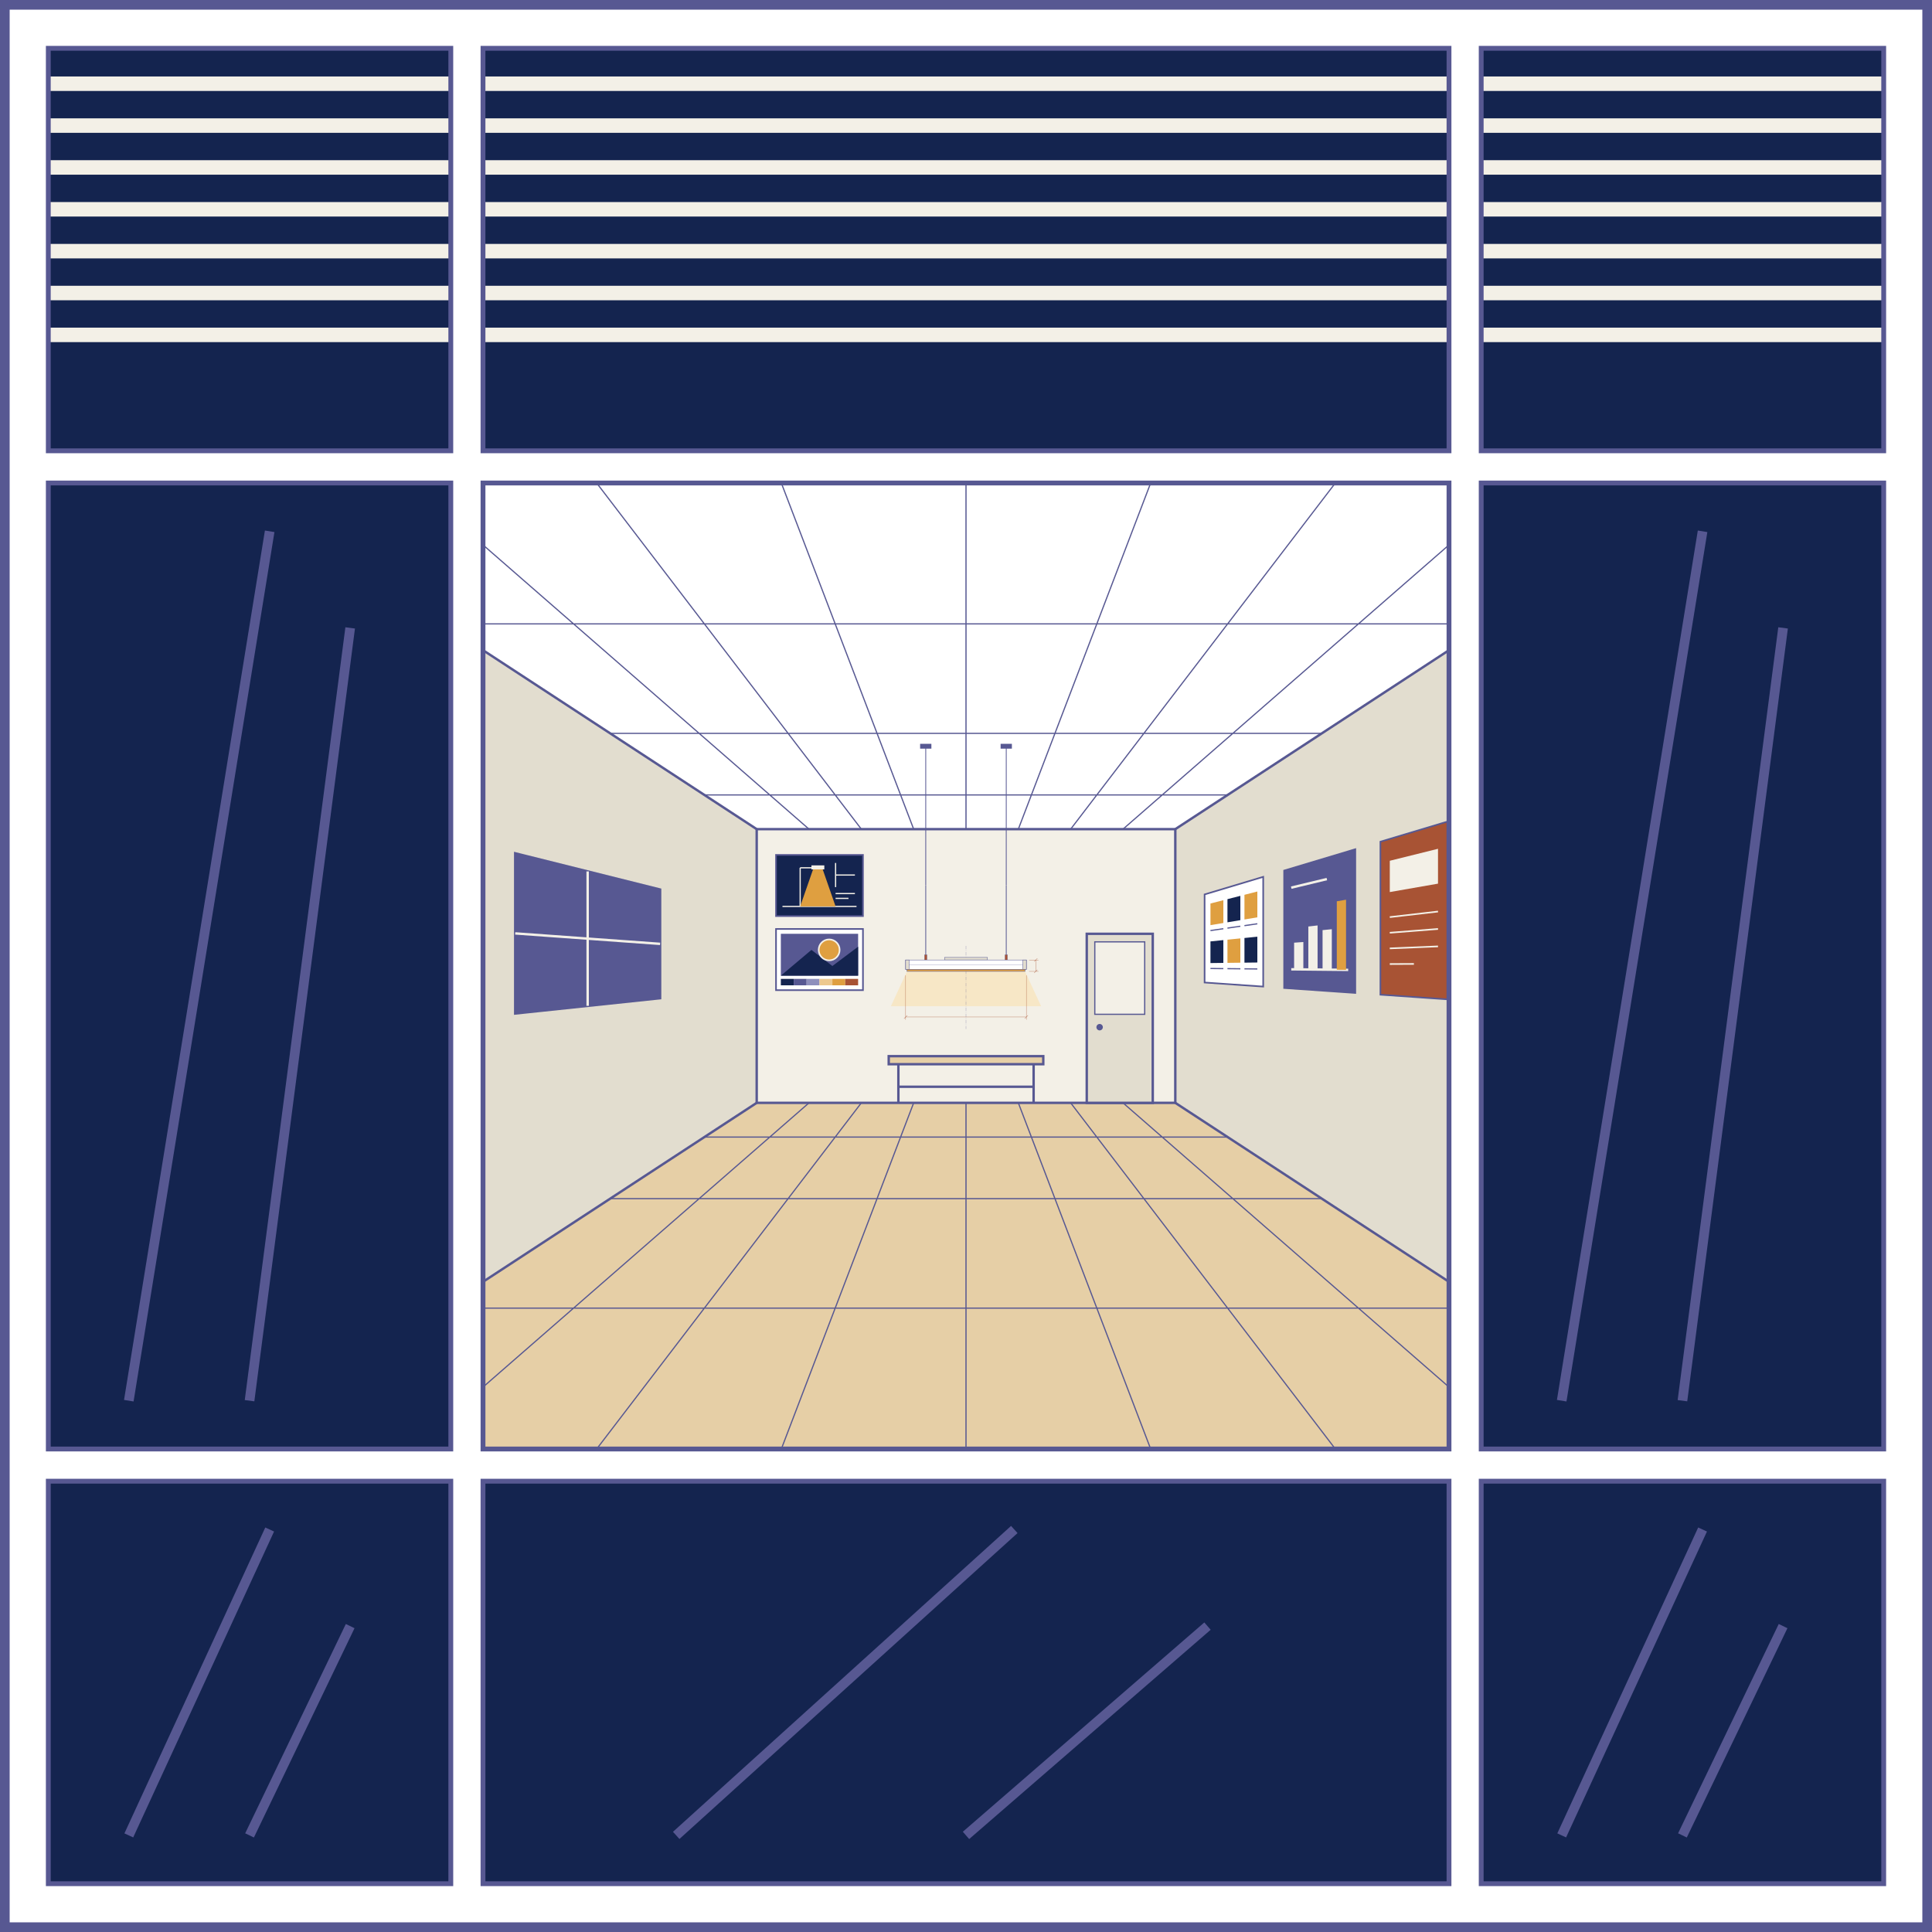
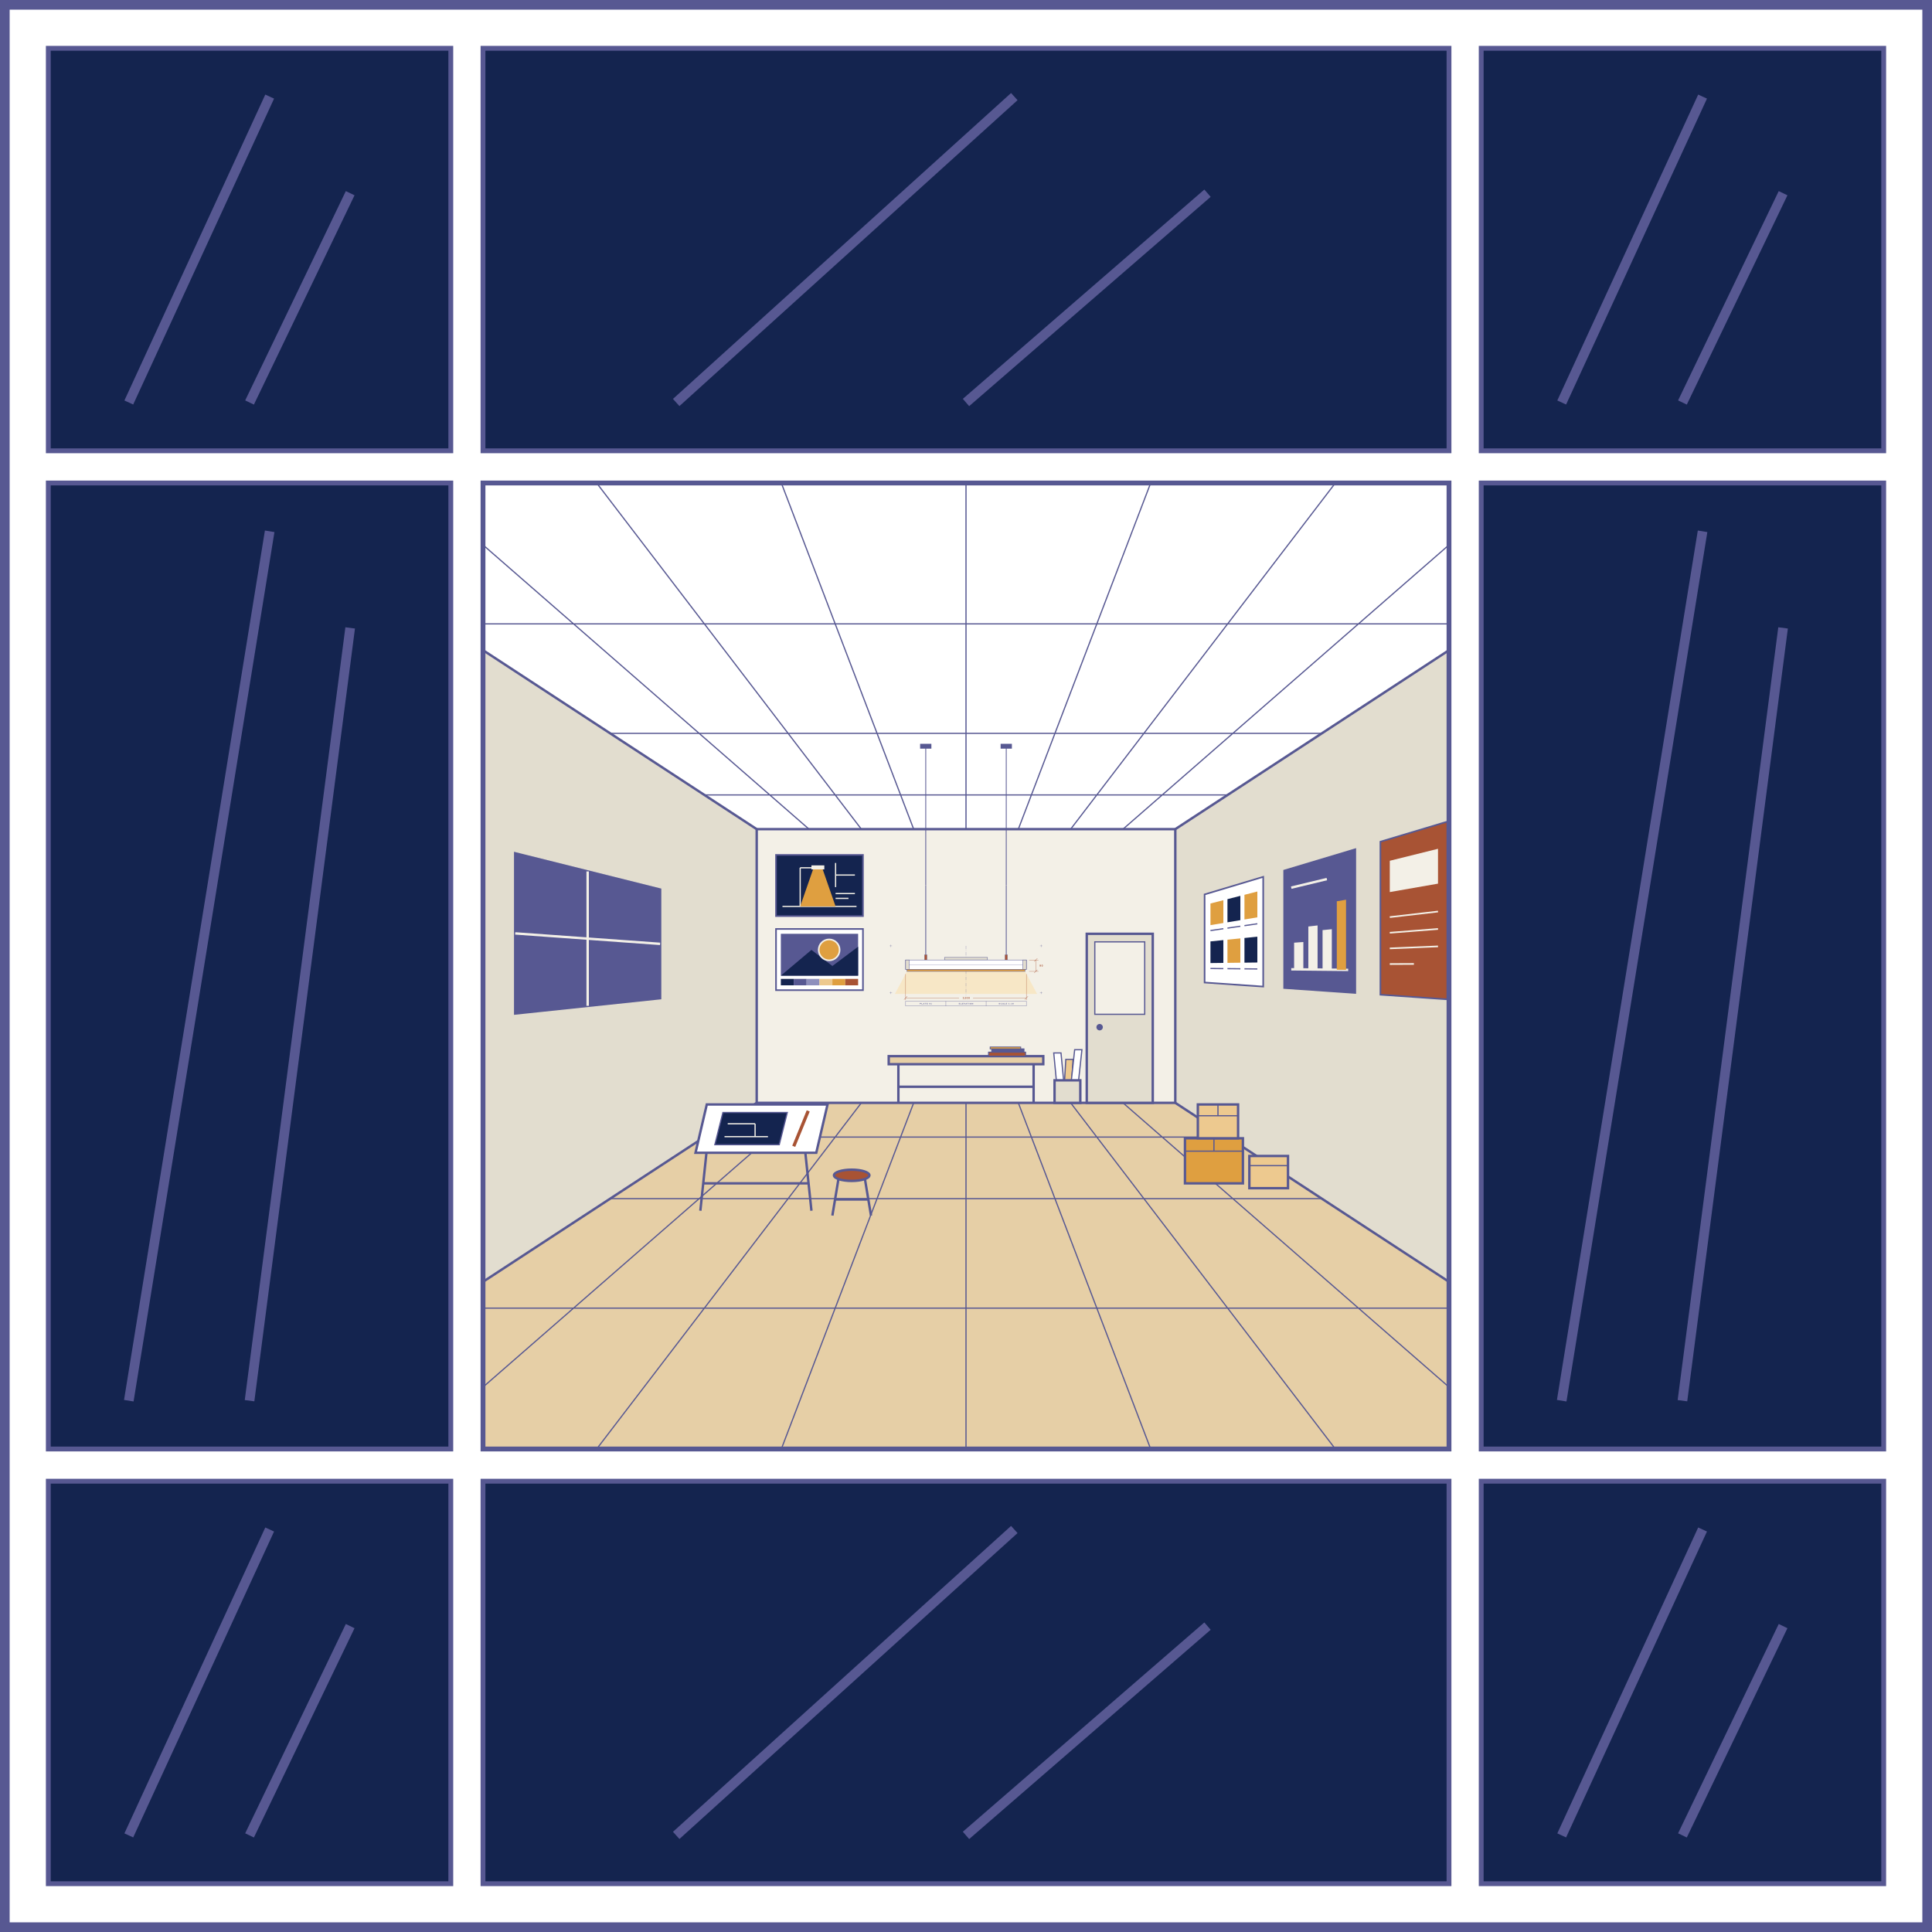
- <svg xmlns="http://www.w3.org/2000/svg" viewBox="-600 -600 1200 1200" stroke-linejoin="miter" stroke-linecap="butt">
+ <svg xmlns="http://www.w3.org/2000/svg" viewBox="-600 -600 1200 1200" stroke-linejoin="miter" stroke-miterlimit="2" stroke-linecap="butt">
  <rect x="-600" y="-600" width="1200" height="1200" fill="#FFFFFF" stroke="none" />
  <rect x="-570" y="-570" width="250" height="250" fill="#14244F" stroke="none" />
-   <path d="M-570 -548L-320 -548M-570 -522L-320 -522M-570 -496L-320 -496M-570 -470L-320 -470M-570 -444L-320 -444M-570 -418L-320 -418M-570 -392L-320 -392" fill="none" stroke="#F3F0E7" stroke-width="9" />
+   <path d="M-520 -350L-432.5 -540M-445 -350L-382.5 -480" fill="none" stroke="#575892" stroke-width="6" />
  <rect x="-300" y="-570" width="600" height="250" fill="#14244F" stroke="none" />
-   <path d="M-300 -548L300 -548M-300 -522L300 -522M-300 -496L300 -496M-300 -470L300 -470M-300 -444L300 -444M-300 -418L300 -418M-300 -392L300 -392" fill="none" stroke="#F3F0E7" stroke-width="9" />
+   <path d="M-180 -350L30 -540M0 -350L150 -480" fill="none" stroke="#575892" stroke-width="6" />
  <rect x="320" y="-570" width="250" height="250" fill="#14244F" stroke="none" />
-   <path d="M320 -548L570 -548M320 -522L570 -522M320 -496L570 -496M320 -470L570 -470M320 -444L570 -444M320 -418L570 -418M320 -392L570 -392" fill="none" stroke="#F3F0E7" stroke-width="9" />
+   <path d="M370 -350L457.5 -540M445 -350L507.5 -480" fill="none" stroke="#575892" stroke-width="6" />
  <rect x="-570" y="-300" width="250" height="600" fill="#14244F" stroke="none" />
  <path d="M-520 270L-432.5 -270M-445 270L-382.5 -210" fill="none" stroke="#575892" stroke-width="6" />
  <rect x="320" y="-300" width="250" height="600" fill="#14244F" stroke="none" />
  <path d="M370 270L457.5 -270M445 270L507.5 -210" fill="none" stroke="#575892" stroke-width="6" />
  <rect x="-570" y="320" width="250" height="250" fill="#14244F" stroke="none" />
  <path d="M-520 540L-432.5 350M-445 540L-382.5 410" fill="none" stroke="#575892" stroke-width="6" />
  <rect x="-300" y="320" width="600" height="250" fill="#14244F" stroke="none" />
  <path d="M-180 540L30 350M0 540L150 410" fill="none" stroke="#575892" stroke-width="6" />
  <rect x="320" y="320" width="250" height="250" fill="#14244F" stroke="none" />
  <path d="M370 540L457.5 350M445 540L507.5 410" fill="none" stroke="#575892" stroke-width="6" />
  <svg x="-300" y="-300" width="600" height="600" viewBox="-600 -600 1200 1200">
    <polygon points="-600,-600 600,-600 600,-392.31 260,-170 -260,-170 -600,-392.31" fill="#FFFFFF" stroke="none" />
    <polygon points="-600,600 600,600 600,392.31 260,170 -260,170 -600,392.31" fill="#E6CFA6" stroke="none" />
    <polygon points="-600,-392.31 -260,-170 -260,170 -600,392.31" fill="#E2DDCF" stroke="none" />
    <polygon points="600,-392.31 260,-170 260,170 600,392.31" fill="#E2DDCF" stroke="none" />
    <rect x="-260" y="-170" width="520" height="340" fill="#F3F0E7" stroke="none" />
    <path d="M-195 -170L-600 -523.08M-130 -170L-458.82 -600M-65 -170L-229.41 -600M0 -170L0 -600M65 -170L229.41 -600M130 -170L458.82 -600M195 -170L600 -523.08M-325 -212.5L325 -212.5M-442 -289L442 -289M-600 -425L600 -425" fill="none" stroke="#575892" stroke-width="1.5" />
    <path d="M-195 170L-600 523.08M-130 170L-458.82 600M-65 170L-229.41 600M0 170L0 600M65 170L229.41 600M130 170L458.82 600M195 170L600 523.08M-325 212.5L325 212.5M-442 289L442 289M-600 425L600 425" fill="none" stroke="#575892" stroke-width="1.5" />
    <path d="M-260 -170L-600 -392.31M260 -170L600 -392.31M-260 170L-600 392.31M260 170L600 392.31" fill="none" stroke="#575892" stroke-width="3" />
    <rect x="-260" y="-170" width="520" height="340" fill="none" stroke="#575892" stroke-width="3" />
    <polygon points="-380,-95 -560,-140 -560,59 -380,40" fill="#575892" stroke="#575892" stroke-width="3" />
    <path d="M-470 -117.5L-470 49.5M-380 -27.5L-560 -40.5" fill="none" stroke="#F3F0E7" stroke-width="3" />
    <rect x="-236" y="-138" width="108" height="76" fill="#14244F" stroke="#575892" stroke-width="2" />
    <path d="M-228 -74L-136 -74M-206 -74L-206 -122M-206 -122L-184 -122M-162 -128L-162 -98M-162 -113L-138 -113M-162 -90L-138 -90M-162 -84L-146 -84" fill="none" stroke="#F3F0E7" stroke-width="1.5" />
    <polygon points="-190,-120 -178,-120 -162,-74 -206,-74" fill="#DF9F40" stroke="none" />
    <rect x="-192" y="-125" width="16" height="5" fill="#F3F0E7" stroke="none" />
    <rect x="-236" y="-46" width="108" height="76" fill="#FFFFFF" stroke="#575892" stroke-width="2" />
    <rect x="-230" y="-40" width="96" height="52" fill="#575892" stroke="none" />
    <polygon points="-230,12 -192,-20 -166,0 -134,-24 -134,12" fill="#14244F" stroke="none" />
    <circle cx="-170" cy="-20" r="13" fill="#DF9F40" stroke="#F3F0E7" stroke-width="2" />
    <rect x="-230" y="16" width="16" height="8" fill="#14244F" stroke="none" />
    <rect x="-214" y="16" width="16" height="8" fill="#575892" stroke="none" />
    <rect x="-198" y="16" width="16" height="8" fill="#8E8FBC" stroke="none" />
    <rect x="-182" y="16" width="16" height="8" fill="#EDC98F" stroke="none" />
    <rect x="-166" y="16" width="16" height="8" fill="#DF9F40" stroke="none" />
    <rect x="-150" y="16" width="16" height="8" fill="#A85334" stroke="none" />
    <polygon points="296.4,-88.92 369.2,-110.76 369.2,25.56 296.4,20.52" fill="#FFFFFF" stroke="#575892" stroke-width="2" />
    <polygon points="303.68,-77.65 319.7,-81.74 319.7,-53.41 303.68,-50.74" fill="#DF9F40" stroke="none" />
    <path d="M303.68 -44.01L319.7 -46.33" fill="none" stroke="#575892" stroke-width="1.5" />
    <polygon points="324.79,-83.05 340.81,-87.14 340.81,-56.94 324.79,-54.27" fill="#14244F" stroke="none" />
    <path d="M324.79 -47.07L340.81 -49.39" fill="none" stroke="#575892" stroke-width="1.5" />
    <polygon points="345.9,-88.44 361.92,-92.54 361.92,-60.47 345.9,-57.79" fill="#DF9F40" stroke="none" />
    <path d="M345.9 -50.13L361.92 -52.45" fill="none" stroke="#575892" stroke-width="1.5" />
    <polygon points="303.68,-30.55 319.7,-32.17 319.7,-3.84 303.68,-3.64" fill="#14244F" stroke="none" />
    <path d="M303.68 3.08L319.7 3.25" fill="none" stroke="#575892" stroke-width="1.5" />
    <polygon points="324.79,-32.68 340.81,-34.29 340.81,-4.09 324.79,-3.9" fill="#DF9F40" stroke="none" />
    <path d="M324.79 3.3L340.81 3.46" fill="none" stroke="#575892" stroke-width="1.5" />
    <polygon points="345.9,-34.8 361.92,-36.41 361.92,-4.34 345.9,-4.15" fill="#14244F" stroke="none" />
    <path d="M345.9 3.51L361.92 3.67" fill="none" stroke="#575892" stroke-width="1.5" />
    <polygon points="395.2,-118.56 483.6,-145.08 483.6,33.48 395.2,27.36" fill="#575892" stroke="#575892" stroke-width="2" />
    <path d="M404.04 -97.34L448.24 -107.99M404.04 4.1L474.76 4.82" fill="none" stroke="#F3F0E7" stroke-width="3" />
    <polygon points="407.58,-28.97 419.07,-29.79 419.07,4.26 407.58,4.14" fill="#F3F0E7" stroke="none" />
    <polygon points="425.26,-49.07 436.75,-50.39 436.75,4.43 425.26,4.32" fill="#F3F0E7" stroke="none" />
    <polygon points="442.94,-44.57 454.43,-45.72 454.43,4.61 442.94,4.5" fill="#F3F0E7" stroke="none" />
    <polygon points="460.62,-80.36 472.11,-82.36 472.11,4.79 460.62,4.68" fill="#DF9F40" stroke="none" />
    <polygon points="514.8,-154.44 598,-179.4 598,41.4 514.8,35.64" fill="#A85334" stroke="#575892" stroke-width="2" />
    <polygon points="526.45,-130.72 586.35,-145.6 586.35,-102.3 526.45,-91.84" fill="#F3F0E7" stroke="none" />
    <path d="M526.45 -60.74L586.35 -67.66M526.45 -41.31L586.35 -46.01M526.45 -21.87L586.35 -24.36M526.45 -2.43L556.4 -2.57" fill="none" stroke="#F3F0E7" stroke-width="2" />
    <rect x="150" y="-40" width="82" height="210" fill="#E2DDCF" stroke="#575892" stroke-width="3" />
    <rect x="160" y="-30" width="62" height="90" fill="#F3F0E7" stroke="#575892" stroke-width="1.5" />
    <circle cx="166" cy="76" r="4" fill="#575892" />
    <rect x="-96" y="112" width="192" height="10" fill="#E6CFA6" stroke="#575892" stroke-width="3" />
    <path d="M-84 122L-84 170M84 122L84 170M-84 150L84 150" fill="none" stroke="#575892" stroke-width="3" />
+     <polygon points="113,150 122,150 118,108 109,108" fill="#FFFFFF" stroke="#575892" stroke-width="1.5" />
+     <polygon points="122,150 131,150 133,116 124,116" fill="#EDC98F" stroke="#575892" stroke-width="1.5" />
+     <polygon points="130,150 139,150 144,104 135,104" fill="#FFFFFF" stroke="#575892" stroke-width="1.5" />
+     <rect x="110" y="142" width="32" height="28" fill="#E2DDCF" stroke="#575892" stroke-width="3" />
+     <rect x="272" y="214" width="72" height="56" fill="#DF9F40" stroke="#575892" stroke-width="3" />
+     <path d="M272 230L344 230M308 214L308 230" fill="none" stroke="#575892" stroke-width="1.5" />
+     <rect x="288" y="172" width="50" height="42" fill="#EDC98F" stroke="#575892" stroke-width="3" />
+     <path d="M288 186L338 186M313 172L313 186" fill="none" stroke="#575892" stroke-width="1.5" />
+     <rect x="352" y="236" width="48" height="40" fill="#EDC98F" stroke="#575892" stroke-width="3" />
+     <path d="M352 248L400 248" fill="none" stroke="#575892" stroke-width="1.5" />
+     <path d="M-322 228L-330 304M-200 228L-192 304M-326 270L-196 270M-300 180L-300 228M-222 180L-222 228" fill="none" stroke="#575892" stroke-width="3" />
+     <polygon points="-336,232 -186,232 -172,172 -322,172" fill="#FFFFFF" stroke="#575892" stroke-width="3" />
+     <polygon points="-312,222 -232,222 -222,182 -302,182" fill="#14244F" stroke="#575892" stroke-width="1.5" />
+     <path d="M-300 212L-246 212M-296 196L-262 196M-262 196L-262 212" fill="none" stroke="#F3F0E7" stroke-width="1.5" />
+     <path d="M-214 224L-196 180" fill="none" stroke="#A85334" stroke-width="4" />
+     <path d="M-158 262L-166 310M-126 262L-118 310M-162 290L-122 290" fill="none" stroke="#575892" stroke-width="3" />
+     <ellipse cx="-142" cy="260" rx="22" ry="7" fill="#A85334" stroke="#575892" stroke-width="3" />
+     <rect x="28" y="107" width="46" height="5" fill="#A85334" stroke="#575892" stroke-width="1.2" />
+     <rect x="32" y="103" width="40" height="4" fill="#575892" stroke="#575892" stroke-width="1.2" />
+     <rect x="30" y="100.5" width="38" height="2.5" fill="#DF9F40" stroke="#575892" stroke-width="1" />
    <rect x="-50.5" y="-272" width="1" height="172" fill="#575892" stroke="none" />
    <rect x="-57" y="-276" width="14" height="6" fill="#575892" stroke="none" />
    <rect x="49.5" y="-272" width="1" height="172" fill="#575892" stroke="none" />
    <rect x="43" y="-276" width="14" height="6" fill="#575892" stroke="none" />
    <svg x="-100" y="-100" width="200" height="200" viewBox="-600 -600 1200 1200">
      <rect x="-600" y="-600" width="1200" height="1200" fill="#F3F0E7" stroke="none" />
-       <polygon points="-440,40 440,40 560,300 -560,300" fill="#F7E7C6" stroke="none" />
-       <path d="M0 -150L0 470" fill="none" stroke="#575892" stroke-width="1.5" stroke-dasharray="26 8 4 8" />
+       <polygon points="-440,40 440,40 530,208 -530,208" fill="#F7E7C6" stroke="none" />
+       <path d="M0 -150L0 222" fill="none" stroke="#575892" stroke-width="1.5" stroke-dasharray="26 8 4 8" />
+       <path d="M-569 -150L-551 -150M-569 200L-551 200M551 -150L569 -150M551 200L569 200M-560 -159L-560 -141M-560 191L-560 209M560 -159L560 -141M560 191L560 209" fill="none" stroke="#575892" stroke-width="1.5" />
      <rect x="-303" y="-600" width="6" height="536" fill="#575892" stroke="none" />
      <rect x="-309" y="-84" width="18" height="39" fill="#A85334" stroke="#575892" stroke-width="2" />
      <rect x="297" y="-600" width="6" height="536" fill="#575892" stroke="none" />
      <rect x="291" y="-84" width="18" height="39" fill="#A85334" stroke="#575892" stroke-width="2" />
      <rect x="-160" y="-64" width="320" height="19" fill="#E2DDCF" stroke="#575892" stroke-width="3" />
      <rect x="-450" y="-45" width="900" height="70" fill="#FFFFFF" stroke="#575892" stroke-width="3" />
      <rect x="-450" y="-45" width="26" height="70" fill="#E2DDCF" stroke="#575892" stroke-width="3" />
      <rect x="424" y="-45" width="26" height="70" fill="#E2DDCF" stroke="#575892" stroke-width="3" />
      <path d="M-424 -10L424 -10" fill="none" stroke="#575892" stroke-width="1.5" />
      <rect x="-440" y="25" width="880" height="15" fill="#DF9F40" stroke="#575892" stroke-width="3" />
-       <path d="M-450 70L-450 400M450 70L450 400M-450 380L450 380M-462 392L-438 368M438 392L462 368M470 -45L540 -45M470 40L540 40M520 -45L520 40M508 -33L532 -57M508 52L532 28" fill="none" stroke="#A85334" stroke-width="2" />
+       <path d="M-450 60L-450 254M450 60L450 254M-450 238L450 238M-462 250L-438 226M438 250L462 226M470 -45L540 -45M470 40L540 40M520 -45L520 40M508 -33L532 -57M508 52L532 28" fill="none" stroke="#A85334" stroke-width="2" />
+       <rect x="-52" y="225" width="104" height="26" fill="#F3F0E7" stroke="none" />
+       <text x="1.5" y="245" font-family="Montserrat, Helvetica Neue, Arial, sans-serif" font-weight="700" font-size="20" letter-spacing="3" text-anchor="middle" fill="#A85334" stroke="none">1200</text>
+       <text x="548" y="4" font-family="Montserrat, Helvetica Neue, Arial, sans-serif" font-weight="700" font-size="20" letter-spacing="3" text-anchor="start" fill="#A85334" stroke="none">90</text>
+       <rect x="-450" y="262" width="900" height="36" fill="none" stroke="#575892" stroke-width="2" />
+       <path d="M-150 262L-150 298M150 262L150 298" fill="none" stroke="#575892" stroke-width="2" />
+       <text x="-300" y="286" font-family="Montserrat, Helvetica Neue, Arial, sans-serif" font-weight="700" font-size="15" letter-spacing="3" text-anchor="middle" fill="#575892" stroke="none">PLATE 01</text>
+       <text x="0" y="286" font-family="Montserrat, Helvetica Neue, Arial, sans-serif" font-weight="700" font-size="15" letter-spacing="3" text-anchor="middle" fill="#575892" stroke="none">ELEVATION</text>
+       <text x="300" y="286" font-family="Montserrat, Helvetica Neue, Arial, sans-serif" font-weight="700" font-size="15" letter-spacing="3" text-anchor="middle" fill="#575892" stroke="none">SCALE 1:10</text>
    </svg>
  </svg>
  <rect x="-570" y="-570" width="250" height="250" fill="none" stroke="#575892" stroke-width="3" />
  <rect x="-300" y="-570" width="600" height="250" fill="none" stroke="#575892" stroke-width="3" />
  <rect x="320" y="-570" width="250" height="250" fill="none" stroke="#575892" stroke-width="3" />
  <rect x="-570" y="-300" width="250" height="600" fill="none" stroke="#575892" stroke-width="3" />
  <rect x="-300" y="-300" width="600" height="600" fill="none" stroke="#575892" stroke-width="3" />
  <rect x="320" y="-300" width="250" height="600" fill="none" stroke="#575892" stroke-width="3" />
  <rect x="-570" y="320" width="250" height="250" fill="none" stroke="#575892" stroke-width="3" />
  <rect x="-300" y="320" width="600" height="250" fill="none" stroke="#575892" stroke-width="3" />
  <rect x="320" y="320" width="250" height="250" fill="none" stroke="#575892" stroke-width="3" />
  <rect x="-597" y="-597" width="1194" height="1194" fill="none" stroke="#575892" stroke-width="6" />
</svg>
